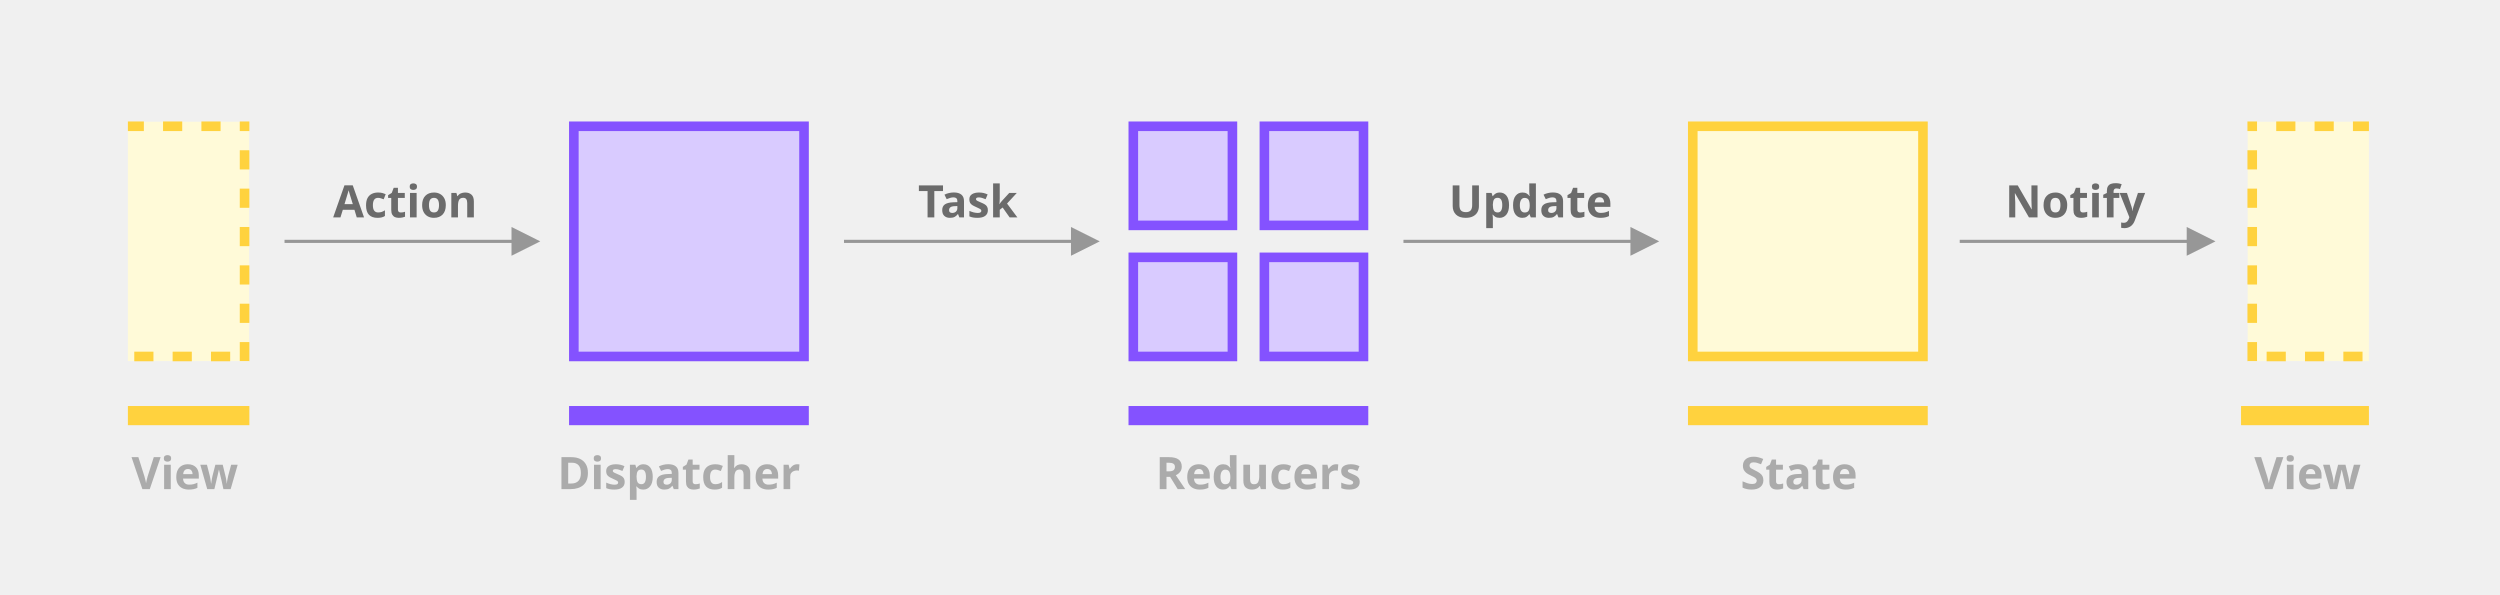
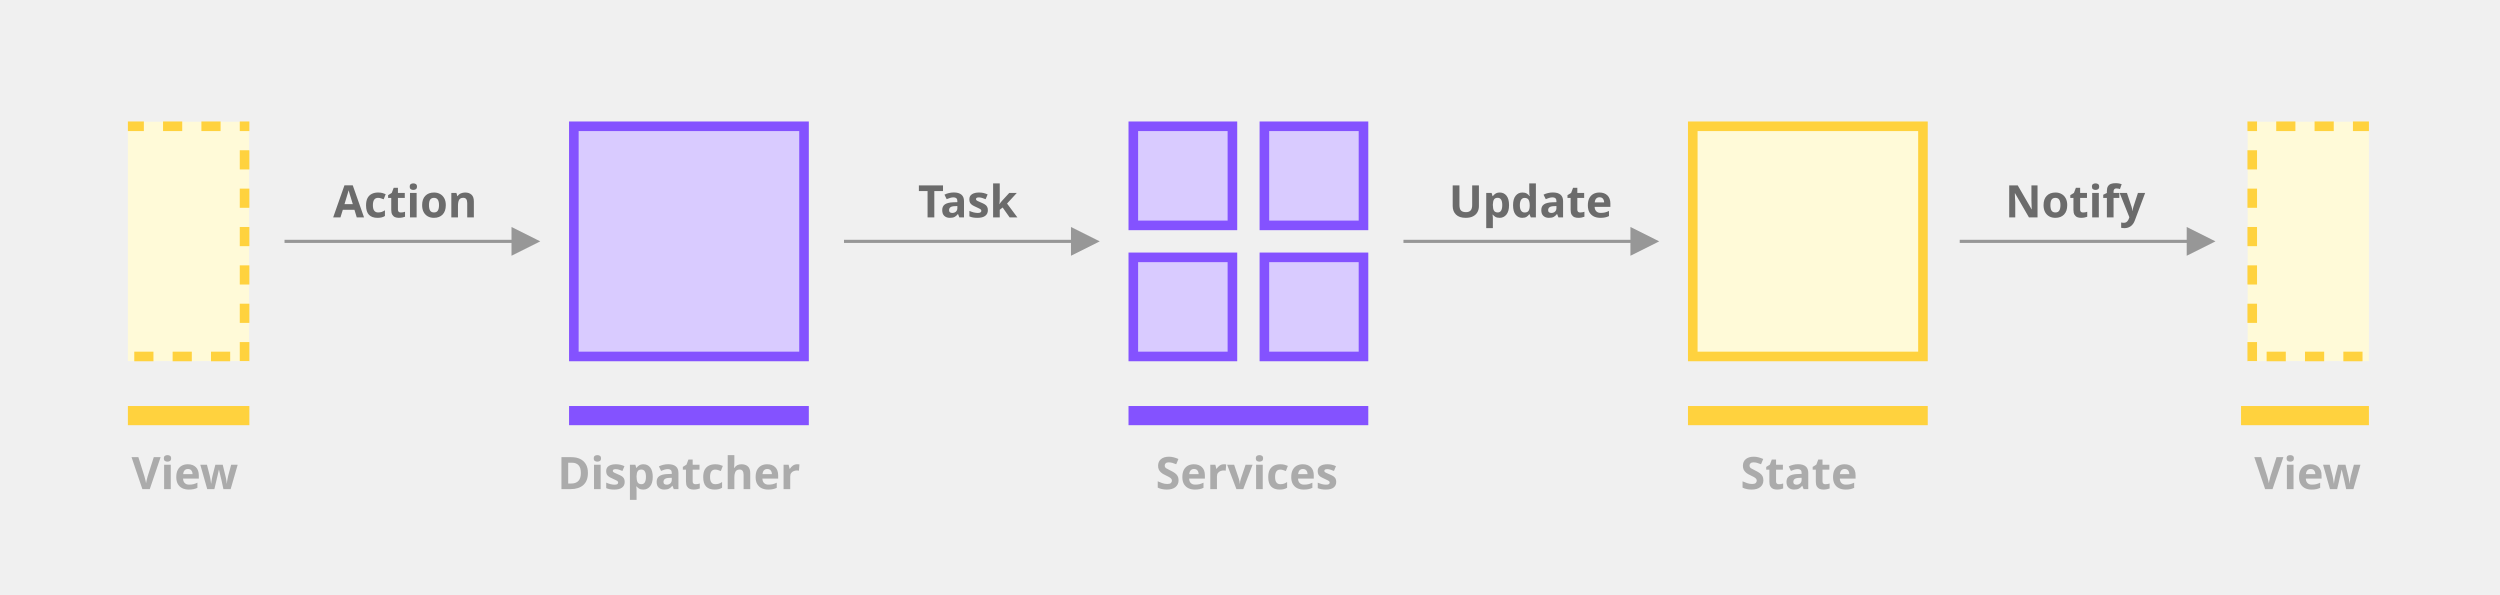
<svg xmlns="http://www.w3.org/2000/svg" xmlns:xlink="http://www.w3.org/1999/xlink" width="782px" height="186px" viewBox="0 0 782 186" version="1.1">
  <defs>
    <rect id="path-1" x="0" y="0" width="48" height="113" />
    <rect id="path-3" x="-37" y="18" width="75" height="75" />
    <mask id="mask-4" maskContentUnits="userSpaceOnUse" maskUnits="objectBoundingBox" x="0" y="0" width="75" height="75" fill="white">
      <use xlink:href="#path-3" />
    </mask>
    <rect id="path-5" x="0" y="0" width="48" height="113" />
    <rect id="path-7" x="-37" y="18" width="75" height="75" />
    <mask id="mask-8" maskContentUnits="userSpaceOnUse" maskUnits="objectBoundingBox" x="0" y="0" width="75" height="75" fill="white">
      <use xlink:href="#path-7" />
    </mask>
  </defs>
  <g id="Artboard" stroke="none" stroke-width="1" fill="none" fill-rule="evenodd">
    <g id="Group" transform="translate(40, 20)">
      <mask id="mask-2" fill="white">
        <use xlink:href="#path-1" />
      </mask>
      <g id="Rectangle" transform="translate(24, 56.5) scale(-1, 1) translate(-24, -56.5) " />
      <g id="Rectangle-Copy-4" stroke-dasharray="6" mask="url(#mask-2)" fill="#FFFAD8" stroke="#FFD23E" stroke-width="6">
        <use mask="url(#mask-4)" xlink:href="#path-3" />
      </g>
    </g>
    <g id="Group-Copy" transform="translate(717, 76.5) scale(-1, 1) translate(-717, -76.5) translate(693, 20)">
      <mask id="mask-6" fill="white">
        <use xlink:href="#path-5" />
      </mask>
      <g id="Rectangle" transform="translate(24, 56.5) scale(-1, 1) translate(-24, -56.5) " />
      <g id="Rectangle-Copy-4" stroke-dasharray="6" mask="url(#mask-6)" fill="#FFFAD8" stroke="#FFD23E" stroke-width="6">
        <use mask="url(#mask-8)" xlink:href="#path-7" />
      </g>
    </g>
    <rect id="Rectangle" fill="#FFD23E" x="40" y="127" width="38" height="6" />
    <rect id="Rectangle-Copy" fill="#8452FF" x="178" y="127" width="75" height="6" />
    <rect id="Rectangle-Copy-2" fill="#8452FF" x="353" y="127" width="75" height="6" />
    <rect id="Rectangle-Copy-3" fill="#FFD23E" x="528" y="127" width="75" height="6" />
    <rect id="Rectangle-Copy-10" fill="#FFD23E" x="701" y="127" width="40" height="6" />
    <rect id="Rectangle-Copy-5" stroke="#8452FF" stroke-width="3" fill="#D9CBFF" x="179.5" y="39.5" width="72" height="72" />
    <rect id="Rectangle-Copy-11" stroke="#8452FF" stroke-width="3" fill="#D9CBFF" x="354.5" y="39.5" width="31" height="31" />
    <rect id="Rectangle-Copy-13" stroke="#8452FF" stroke-width="3" fill="#D9CBFF" x="354.5" y="80.5" width="31" height="31" />
    <rect id="Rectangle-Copy-12" stroke="#8452FF" stroke-width="3" fill="#D9CBFF" x="395.5" y="39.5" width="31" height="31" />
    <rect id="Rectangle-Copy-14" stroke="#8452FF" stroke-width="3" fill="#D9CBFF" x="395.5" y="80.5" width="31" height="31" />
    <rect id="Rectangle-Copy-9" stroke="#FFD23E" stroke-width="3" fill="#FFFAD8" x="529.5" y="39.5" width="72" height="72" />
    <path id="Line" d="M160,71 L169,75.5 L160,80 L160,76 L89,76 L89,75 L160,75 L160,71 Z" fill="#979797" fill-rule="nonzero" />
    <path id="Line-Copy" d="M335,71 L344,75.5 L335,80 L335,76 L264,76 L264,75 L335,75 L335,71 Z" fill="#979797" fill-rule="nonzero" />
    <path id="Line-Copy-2" d="M510,71 L519,75.5 L510,80 L510,76 L439,76 L439,75 L510,75 L510,71 Z" fill="#979797" fill-rule="nonzero" />
    <path id="Line-Copy-3" d="M684,71 L693,75.5 L684,80 L684,76 L613,76 L613,75 L684,75 L684,71 Z" fill="#979797" fill-rule="nonzero" />
    <text id="Action" font-family="Menlo-Bold, Menlo" font-size="14" font-weight="bold" fill="#6B6B6B">
      <tspan x="104.214" y="68">Action</tspan>
    </text>
    <text id="View" font-family="Menlo-Bold, Menlo" font-size="14" font-weight="bold" fill="#ABABAB">
      <tspan x="41.143" y="153">View</tspan>
    </text>
    <text id="Dispatcher" font-family="Menlo-Bold, Menlo" font-size="14" font-weight="bold" fill="#ABABAB">
      <tspan x="174.356" y="153">Dispatcher</tspan>
    </text>
-     <text id="Reducers" font-family="Menlo-Bold, Menlo" font-size="14" font-weight="bold" fill="#ABABAB">
-       <tspan x="361.5" y="153">Reducers</tspan>
+     <text id="Services" font-family="Menlo-Bold, Menlo" font-size="14" font-weight="bold" fill="#ABABAB">
+       <tspan x="361.5" y="153">Services</tspan>
    </text>
    <text id="State" font-family="Menlo-Bold, Menlo" font-size="14" font-weight="bold" fill="#ABABAB">
      <tspan x="544.428" y="153">State</tspan>
    </text>
    <text id="View" font-family="Menlo-Bold, Menlo" font-size="14" font-weight="bold" fill="#ABABAB">
      <tspan x="705.143" y="153">View</tspan>
    </text>
    <text id="Task" font-family="Menlo-Bold, Menlo" font-size="14" font-weight="bold" fill="#6B6B6B">
      <tspan x="287.143" y="68">Task</tspan>
    </text>
    <text id="Update" font-family="Menlo-Bold, Menlo" font-size="14" font-weight="bold" fill="#6B6B6B">
      <tspan x="453.214" y="68">Update</tspan>
    </text>
    <text id="Notify" font-family="Menlo-Bold, Menlo" font-size="14" font-weight="bold" fill="#6B6B6B">
      <tspan x="627.214" y="68">Notify</tspan>
    </text>
  </g>
</svg>
